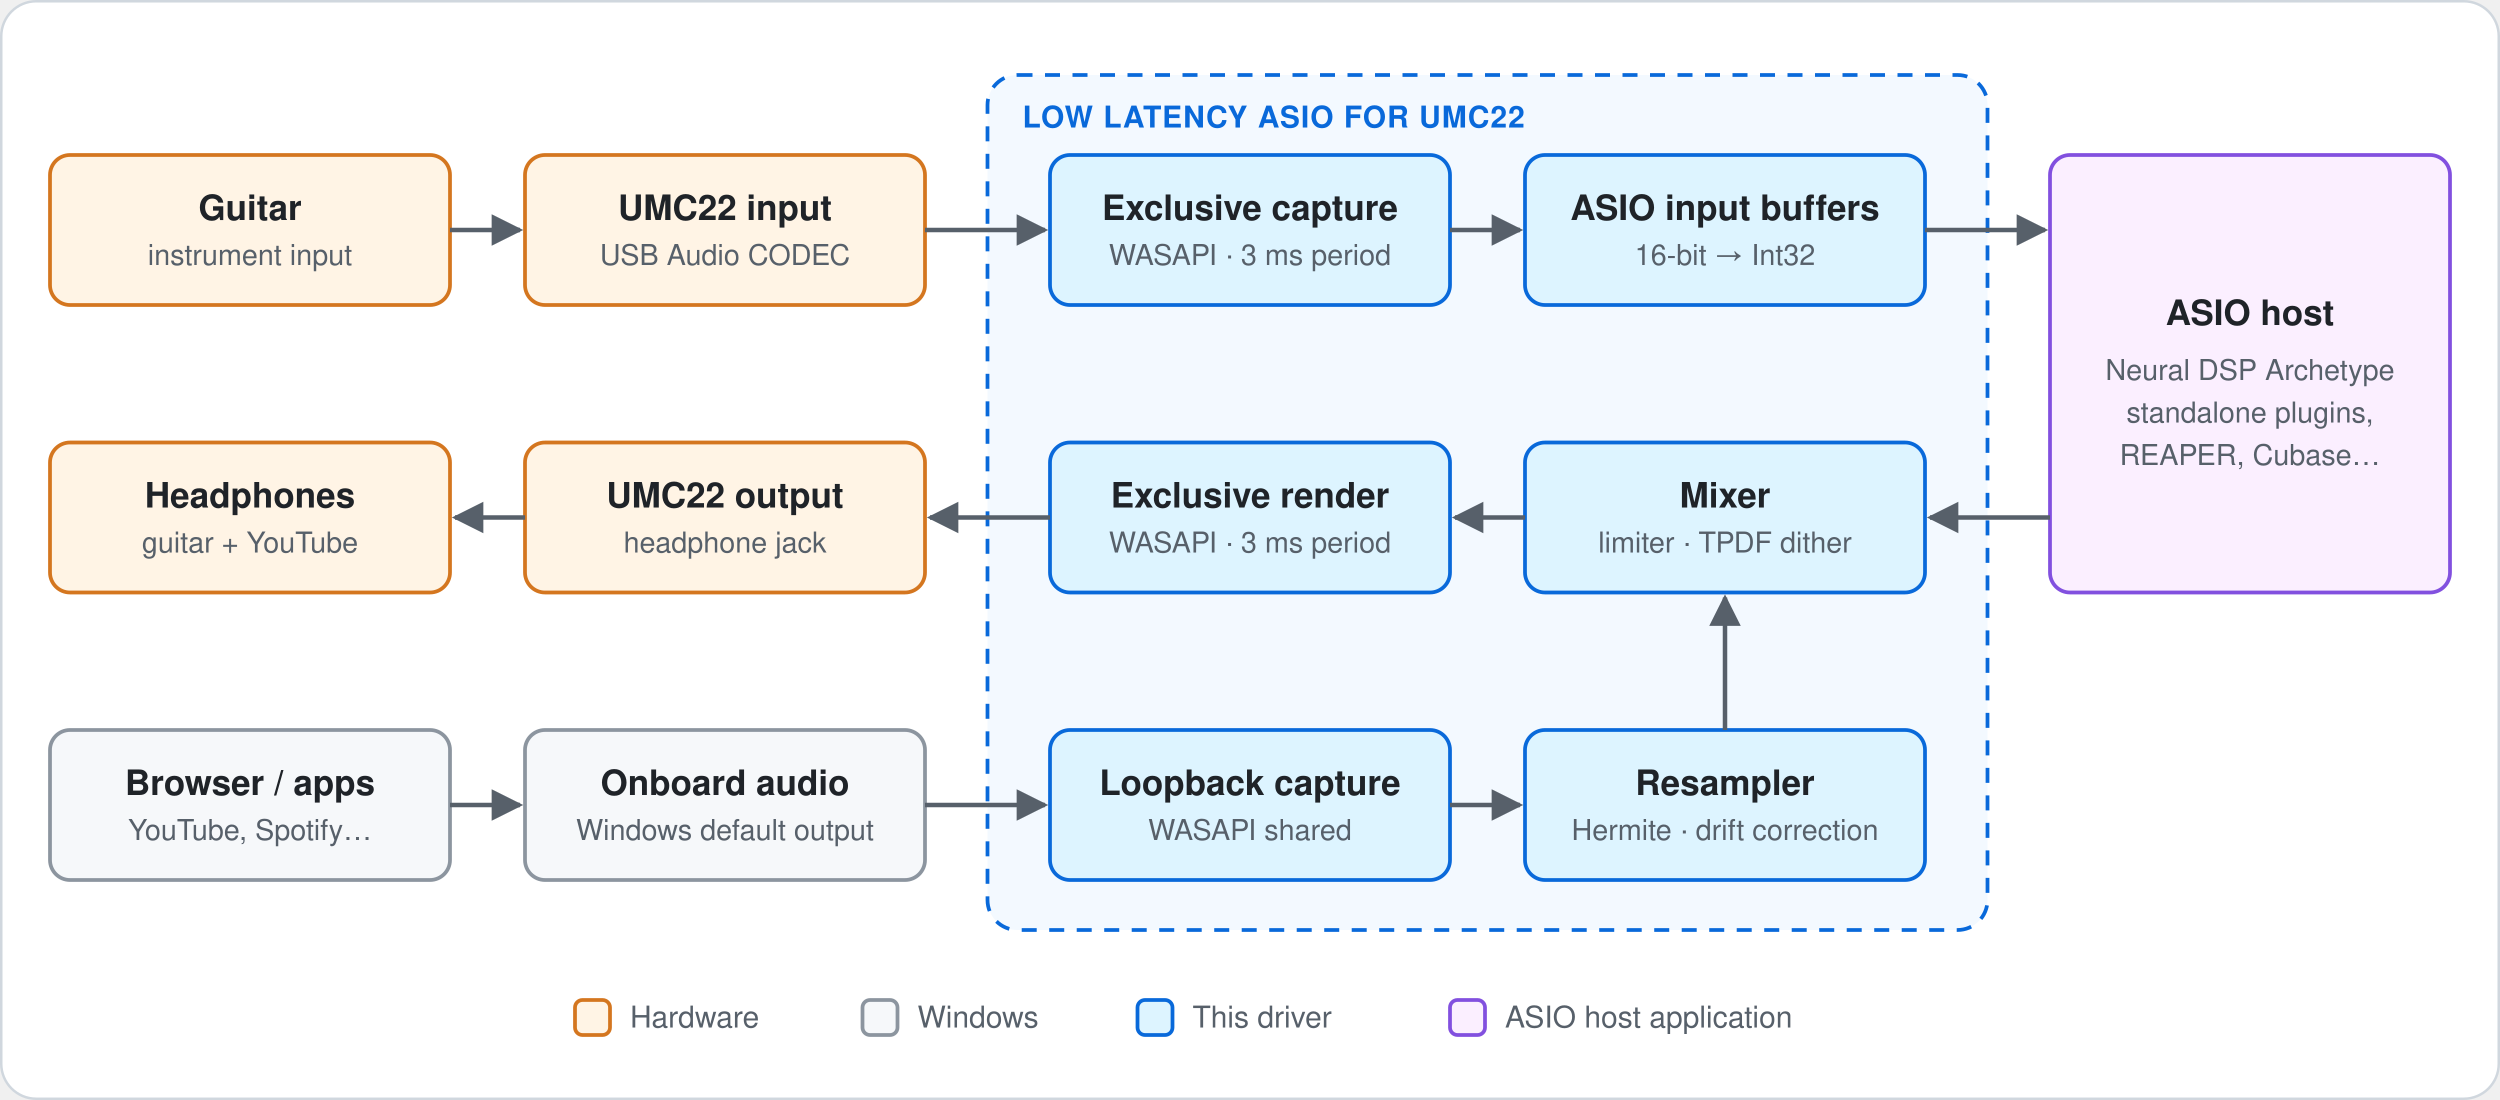
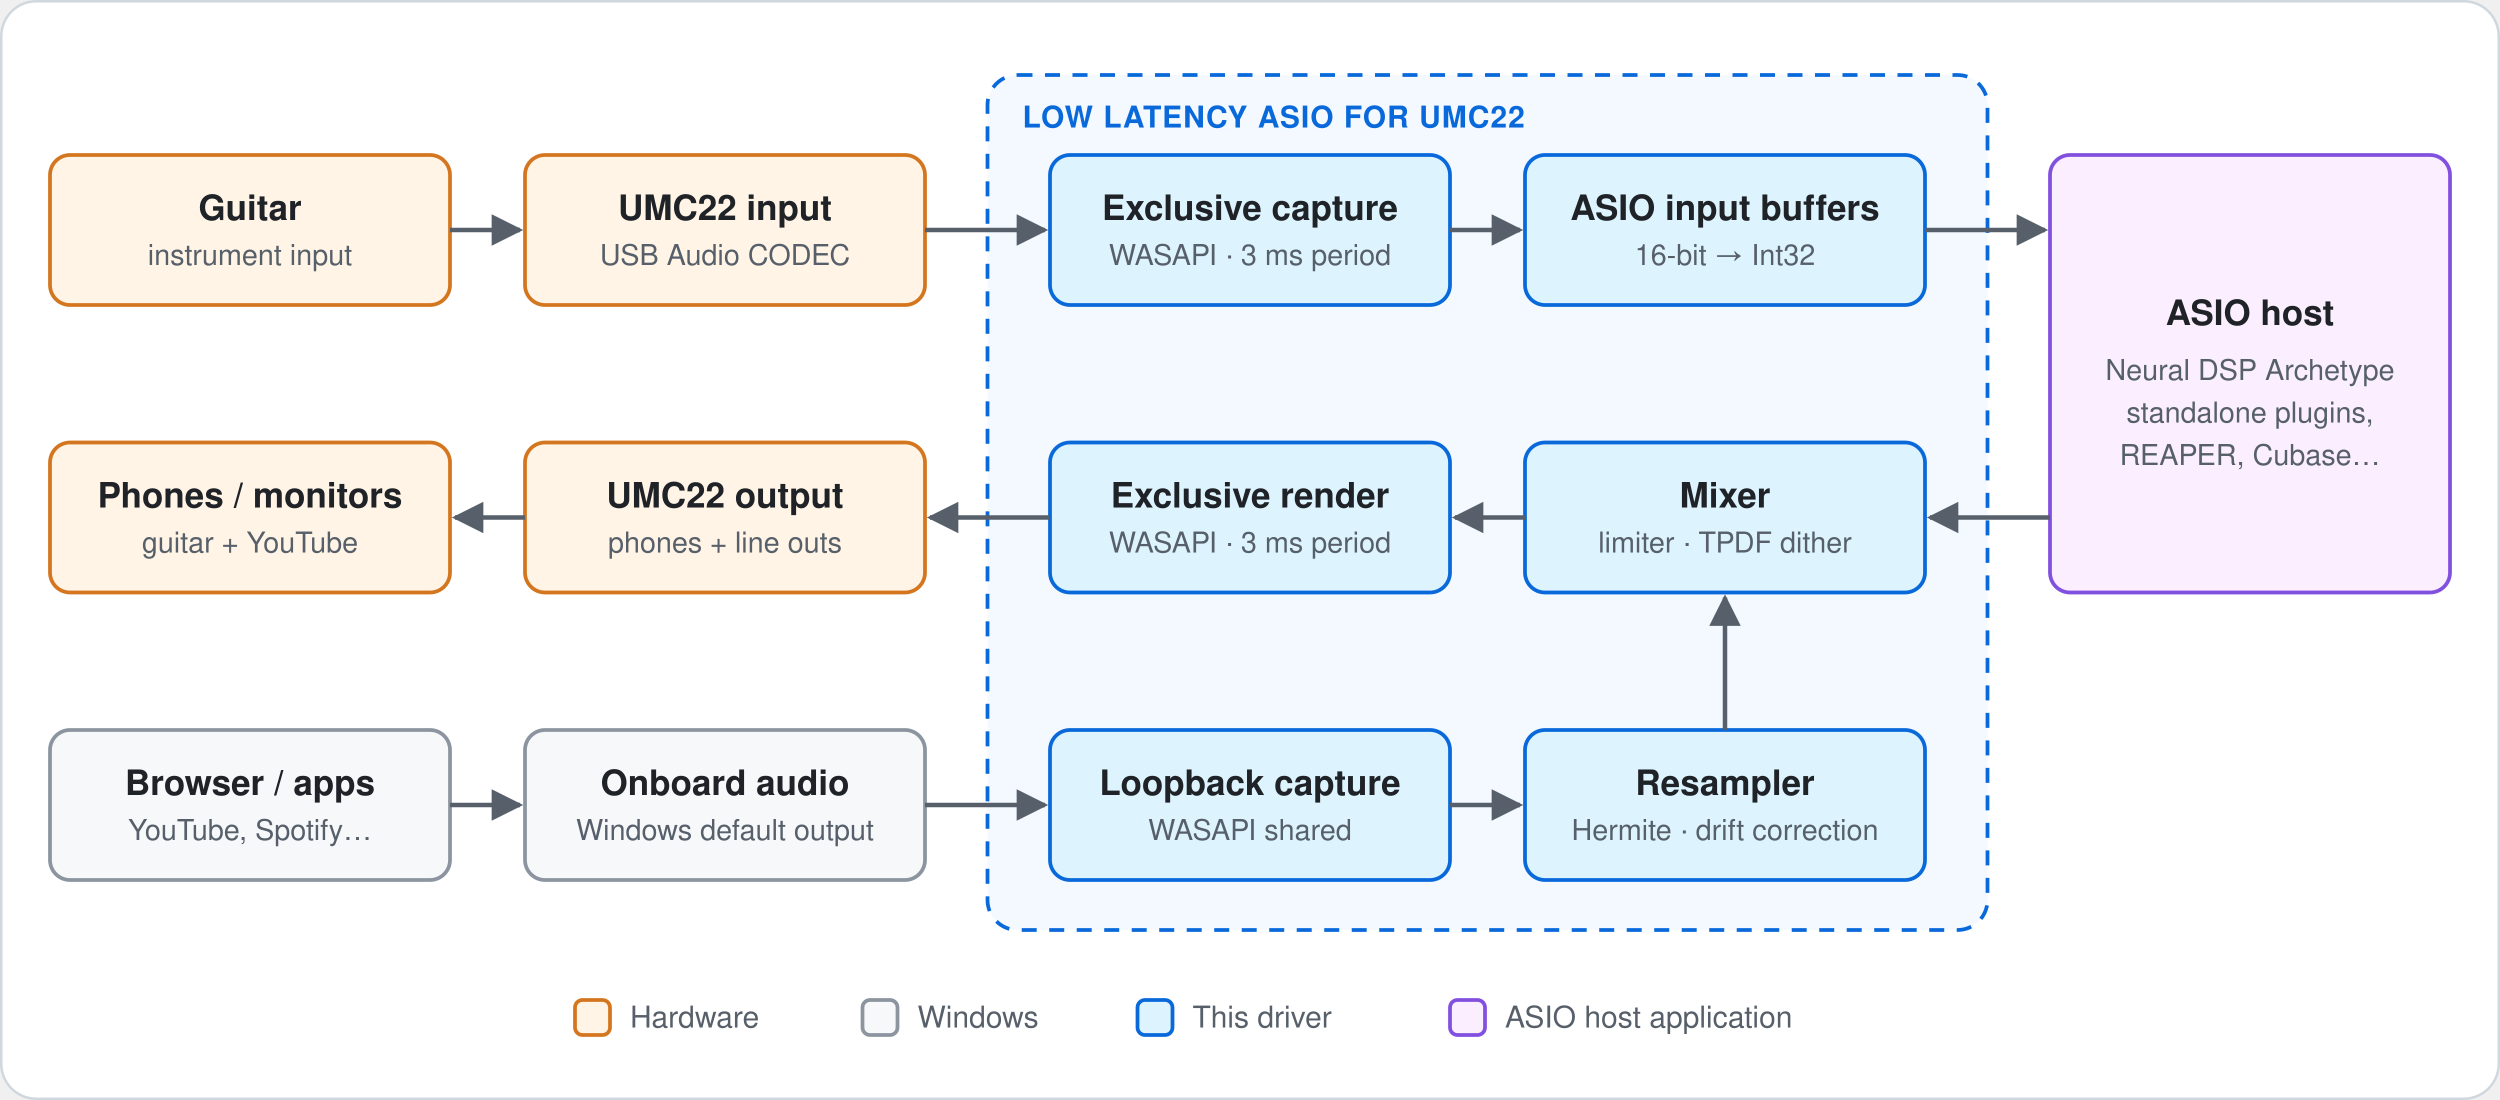
<svg xmlns="http://www.w3.org/2000/svg" width="1000" height="440" viewBox="0 0 1000 440" font-family="-apple-system, BlinkMacSystemFont, 'Segoe UI', Helvetica, Arial, sans-serif">
  <defs>
    <marker id="arrow" viewBox="0 0 10 10" refX="9" refY="5" markerWidth="7" markerHeight="7" orient="auto-start-reverse">
      <path d="M0,0 L10,5 L0,10 z" fill="#57606a" />
    </marker>
    <style>
      .t  { font-size: 14px; font-weight: 600; fill: #1f2328; }
      .s  { font-size: 11.5px; fill: #57606a; }
      .hw { fill: #fff4e5; stroke: #d4761f; }
      .win{ fill: #f6f8fa; stroke: #8c959f; }
      .drv{ fill: #ddf4ff; stroke: #0969da; }
      .host{ fill: #fbefff; stroke: #8250df; }
      .box{ stroke-width: 1.5; }
      .ln { stroke: #57606a; stroke-width: 1.8; fill: none; marker-end: url(#arrow); }
    </style>
  </defs>
  <rect x="0.5" y="0.5" width="999" height="439" rx="14" fill="#ffffff" stroke="#d0d7de" />
  <rect x="395" y="30" width="400" height="342" rx="12" fill="#f3f9ff" stroke="#0969da" stroke-width="1.5" stroke-dasharray="6 5" />
  <text x="409" y="51" font-size="12" font-weight="700" fill="#0969da" letter-spacing="0.4">LOW LATENCY ASIO FOR UMC22</text>
  <rect class="box hw" x="20" y="62" width="160" height="60" rx="8" />
  <text class="t" x="100" y="88" text-anchor="middle">Guitar</text>
  <text class="s" x="100" y="106" text-anchor="middle">instrument input</text>
  <rect class="box hw" x="210" y="62" width="160" height="60" rx="8" />
  <text class="t" x="290" y="88" text-anchor="middle">UMC22 input</text>
  <text class="s" x="290" y="106" text-anchor="middle">USB Audio CODEC</text>
  <rect class="box drv" x="420" y="62" width="160" height="60" rx="8" />
  <text class="t" x="500" y="88" text-anchor="middle">Exclusive capture</text>
  <text class="s" x="500" y="106" text-anchor="middle">WASAPI · 3 ms period</text>
  <rect class="box drv" x="610" y="62" width="160" height="60" rx="8" />
  <text class="t" x="690" y="88" text-anchor="middle">ASIO input buffers</text>
  <text class="s" x="690" y="106" text-anchor="middle">16-bit → Int32</text>
  <rect class="box host" x="820" y="62" width="160" height="175" rx="8" />
  <text class="t" x="900" y="130" text-anchor="middle">ASIO host</text>
  <text class="s" x="900" y="152" text-anchor="middle">Neural DSP Archetype</text>
  <text class="s" x="900" y="169" text-anchor="middle">standalone plugins,</text>
  <text class="s" x="900" y="186" text-anchor="middle">REAPER, Cubase…</text>
  <rect class="box drv" x="610" y="177" width="160" height="60" rx="8" />
  <text class="t" x="690" y="203" text-anchor="middle">Mixer</text>
  <text class="s" x="690" y="221" text-anchor="middle">limiter · TPDF dither</text>
  <rect class="box drv" x="420" y="177" width="160" height="60" rx="8" />
  <text class="t" x="500" y="203" text-anchor="middle">Exclusive render</text>
  <text class="s" x="500" y="221" text-anchor="middle">WASAPI · 3 ms period</text>
  <rect class="box hw" x="210" y="177" width="160" height="60" rx="8" />
  <text class="t" x="290" y="203" text-anchor="middle">UMC22 output</text>
-   <text class="s" x="290" y="221" text-anchor="middle">headphone jack</text>
+   <text class="s" x="290" y="221" text-anchor="middle">phones + line outs</text>
  <rect class="box hw" x="20" y="177" width="160" height="60" rx="8" />
-   <text class="t" x="100" y="203" text-anchor="middle">Headphones</text>
+   <text class="t" x="100" y="203" text-anchor="middle">Phones / monitors</text>
  <text class="s" x="100" y="221" text-anchor="middle">guitar + YouTube</text>
  <rect class="box win" x="20" y="292" width="160" height="60" rx="8" />
  <text class="t" x="100" y="318" text-anchor="middle">Browser / apps</text>
  <text class="s" x="100" y="336" text-anchor="middle">YouTube, Spotify…</text>
  <rect class="box win" x="210" y="292" width="160" height="60" rx="8" />
  <text class="t" x="290" y="318" text-anchor="middle">Onboard audio</text>
  <text class="s" x="290" y="336" text-anchor="middle">Windows default output</text>
  <rect class="box drv" x="420" y="292" width="160" height="60" rx="8" />
  <text class="t" x="500" y="318" text-anchor="middle">Loopback capture</text>
  <text class="s" x="500" y="336" text-anchor="middle">WASAPI shared</text>
  <rect class="box drv" x="610" y="292" width="160" height="60" rx="8" />
  <text class="t" x="690" y="318" text-anchor="middle">Resampler</text>
  <text class="s" x="690" y="336" text-anchor="middle">Hermite · drift correction</text>
  <line class="ln" x1="180" y1="92" x2="208" y2="92" />
  <line class="ln" x1="370" y1="92" x2="418" y2="92" />
  <line class="ln" x1="580" y1="92" x2="608" y2="92" />
  <line class="ln" x1="770" y1="92" x2="818" y2="92" />
  <line class="ln" x1="820" y1="207" x2="772" y2="207" />
  <line class="ln" x1="610" y1="207" x2="582" y2="207" />
  <line class="ln" x1="420" y1="207" x2="372" y2="207" />
  <line class="ln" x1="210" y1="207" x2="182" y2="207" />
  <line class="ln" x1="180" y1="322" x2="208" y2="322" />
  <line class="ln" x1="370" y1="322" x2="418" y2="322" />
  <line class="ln" x1="580" y1="322" x2="608" y2="322" />
  <line class="ln" x1="690" y1="292" x2="690" y2="239" />
  <g font-size="12" fill="#57606a">
    <rect class="box hw" x="230" y="400" width="14" height="14" rx="3" />
    <text x="252" y="411">Hardware</text>
    <rect class="box win" x="345" y="400" width="14" height="14" rx="3" />
    <text x="367" y="411">Windows</text>
    <rect class="box drv" x="455" y="400" width="14" height="14" rx="3" />
    <text x="477" y="411">This driver</text>
    <rect class="box host" x="580" y="400" width="14" height="14" rx="3" />
    <text x="602" y="411">ASIO host application</text>
  </g>
</svg>
